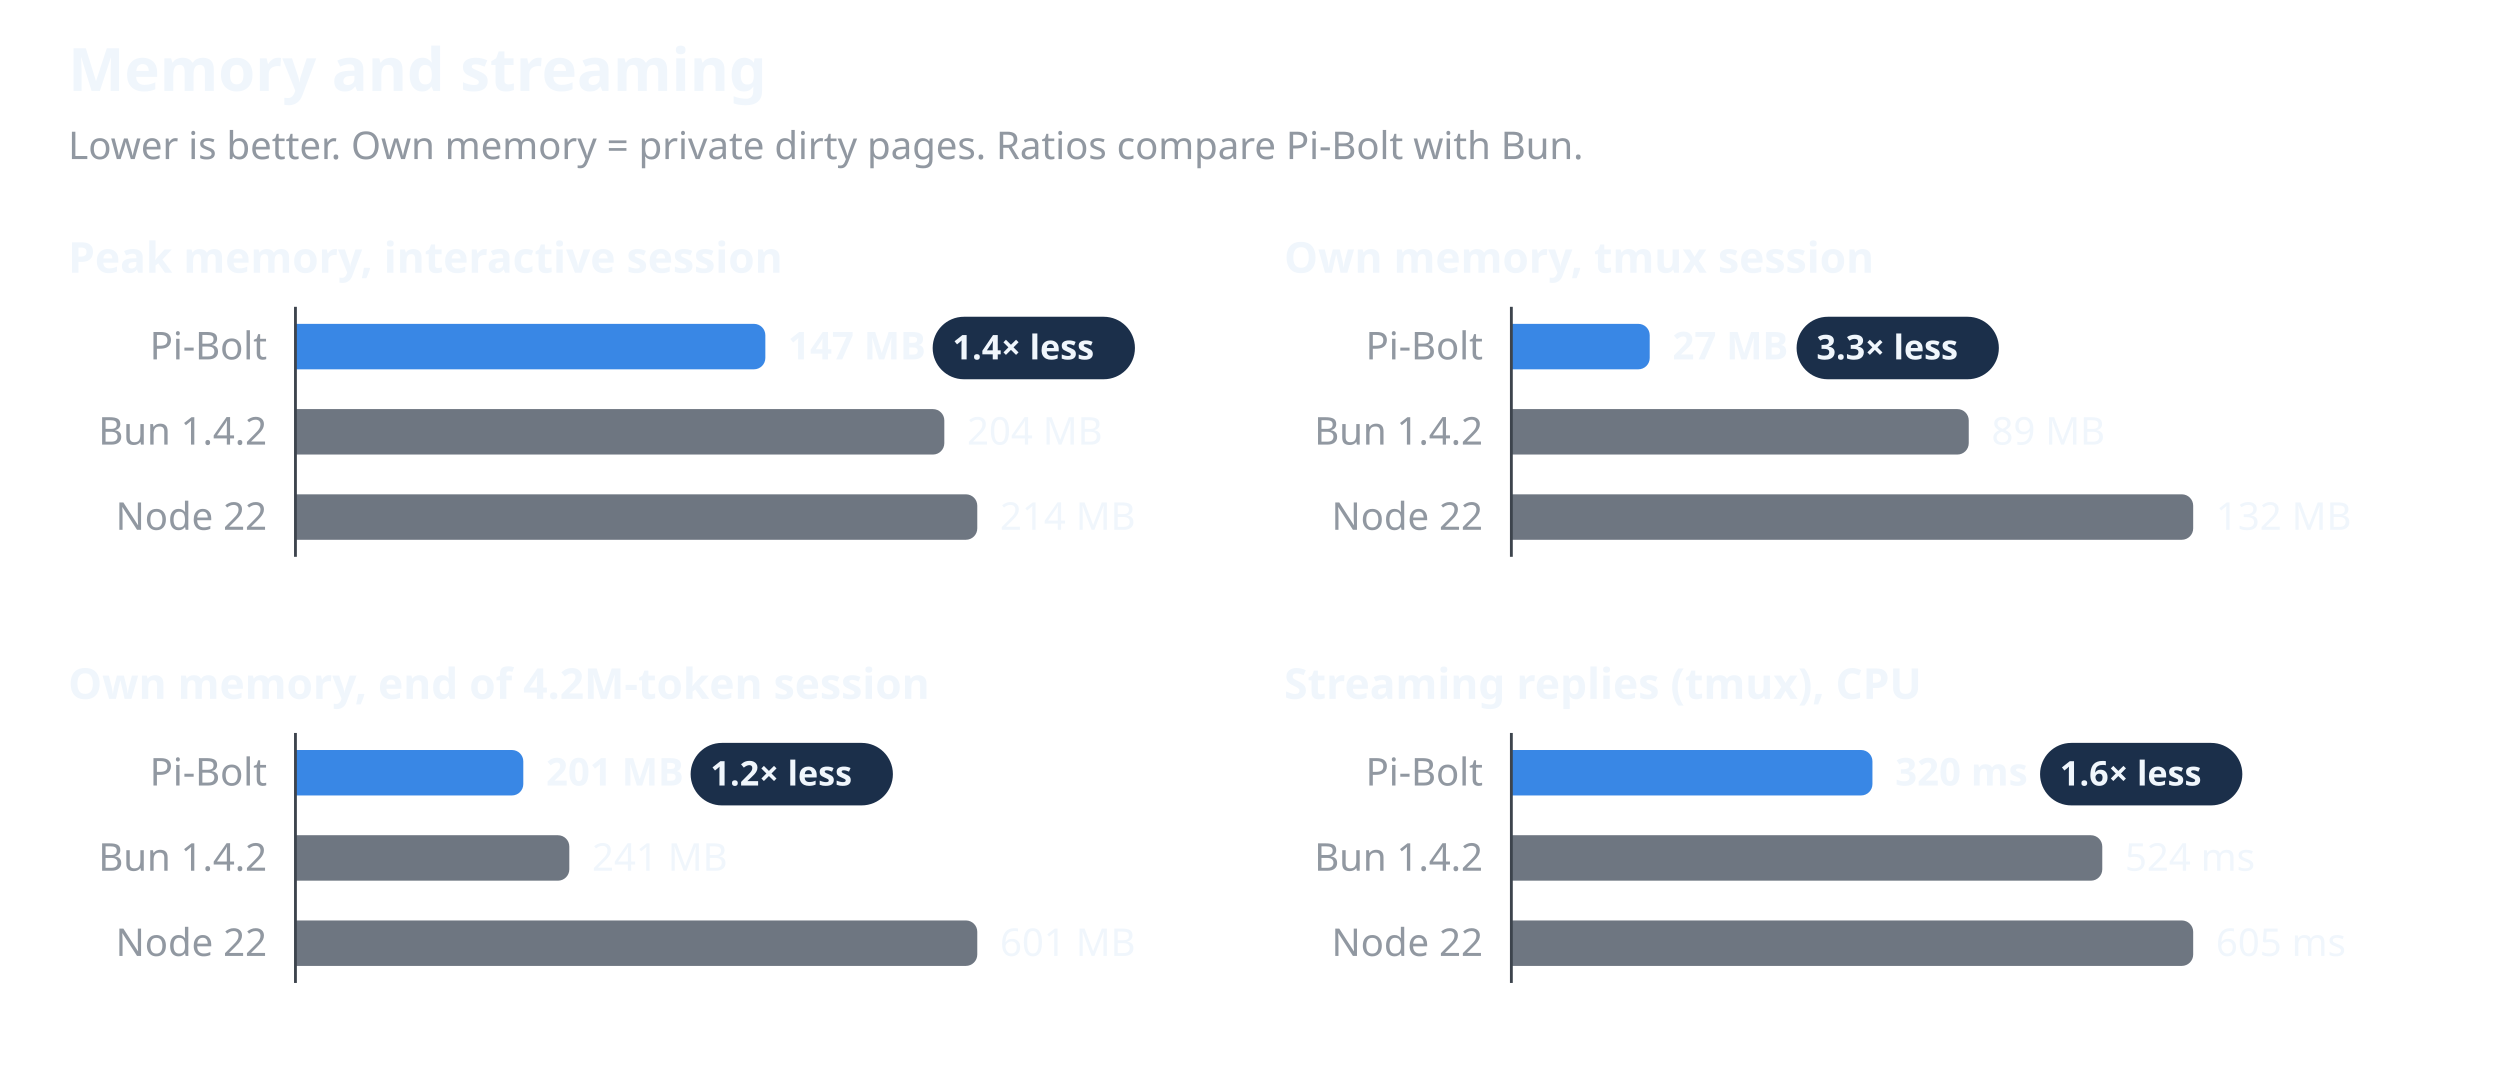
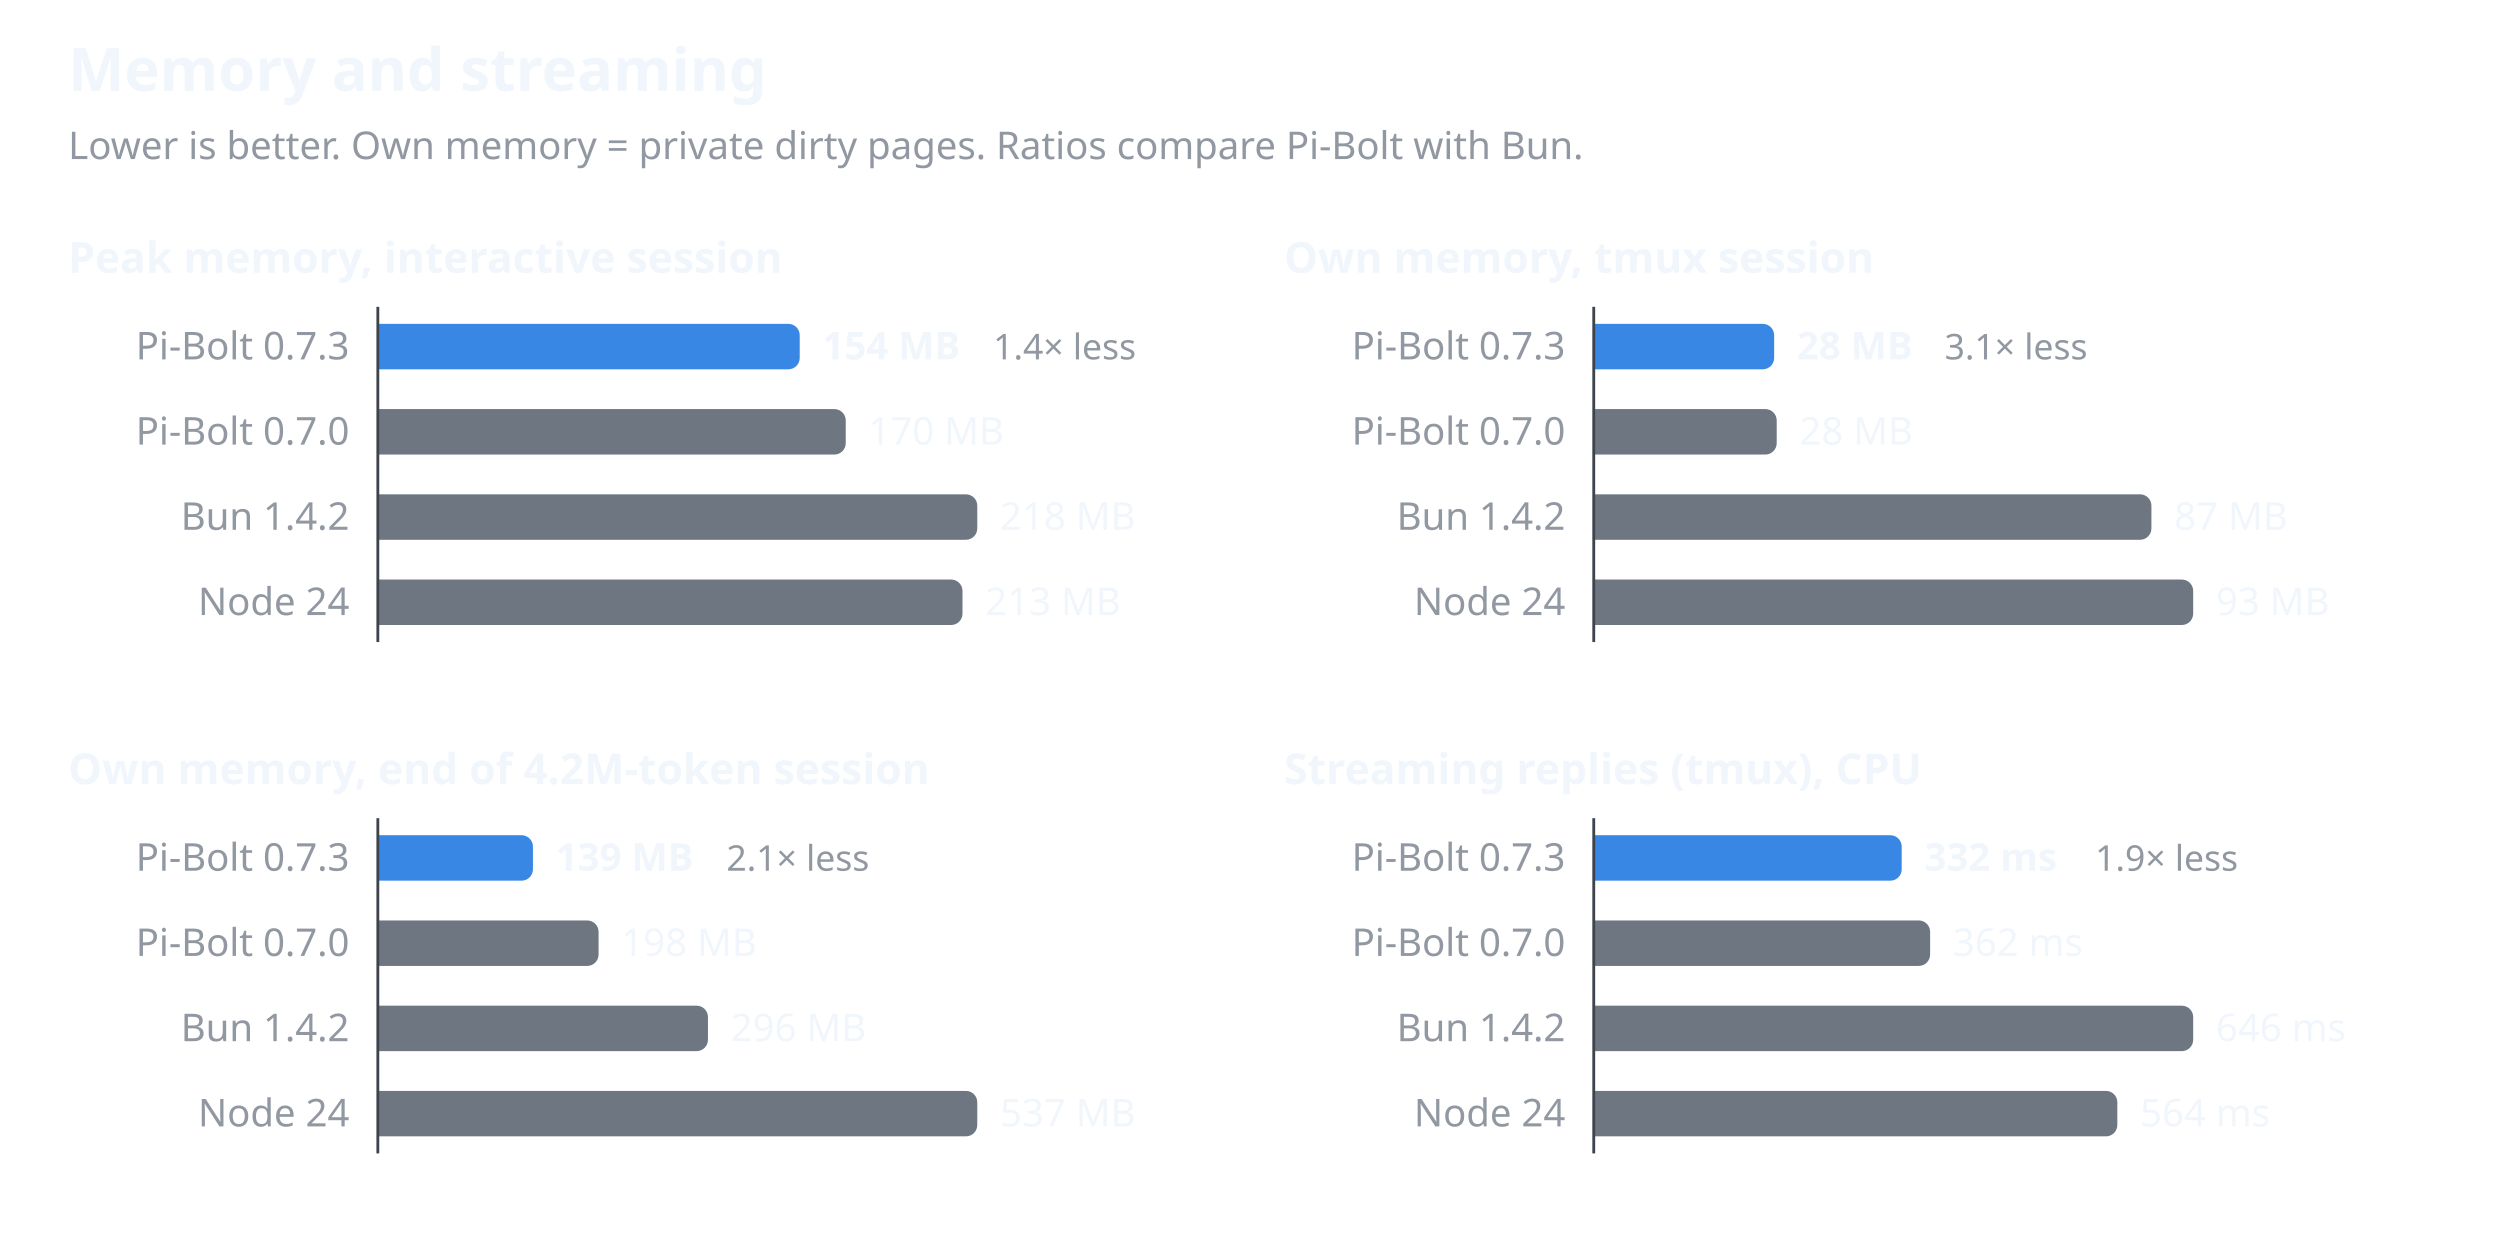
- <svg xmlns="http://www.w3.org/2000/svg" width="880" height="378" viewBox="0 0 880 378" role="img" aria-label="Memory and streaming: Lower is better. Own memory = private dirty pages. Ratios compare Pi-Bolt with Bun.">
+ <svg xmlns="http://www.w3.org/2000/svg" width="880" height="438" viewBox="0 0 880 438" role="img" aria-label="Memory and streaming: Lower is better. Own memory = private dirty pages. Ratios compare Pi-Bolt with Bun.">
  <style>text{font-family:-apple-system, BlinkMacSystemFont, 'Segoe UI', 'Noto Sans', Helvetica, Arial, sans-serif}</style>
  <text x="24" y="32" font-size="21" font-weight="650" fill="#f0f6fc">Memory and streaming</text>
  <text x="24" y="56" font-size="13.5" fill="#9198a1">Lower is better. Own memory = private dirty pages. Ratios compare Pi-Bolt with Bun.</text>
  <text x="24" y="96" font-size="15" font-weight="600" fill="#f0f6fc">Peak memory, interactive session</text>
-   <text x="94" y="126.5" font-size="13.5" text-anchor="end" fill="#9198a1">Pi-Bolt</text>
-   <path d="M104,114 h161.4 a4,4 0 0 1 4,4 v8 a4,4 0 0 1 -4,4 h-161.4 z" fill="#3987e5" />
-   <text x="277.4" y="126.5" font-size="13.5" font-weight="650" fill="#f0f6fc">147 MB</text>
-   <rect x="328.3" y="111.5" width="71.2" height="22" rx="11.0" fill="#1b2f4a" />
-   <text x="335.3" y="126.5" font-size="12" font-weight="600" fill="#f0f6fc">1.4× less</text>
-   <text x="94" y="156.5" font-size="13.5" text-anchor="end" fill="#9198a1">Bun 1.4.2</text>
-   <path d="M104,144 h224.4 a4,4 0 0 1 4,4 v8 a4,4 0 0 1 -4,4 h-224.4 z" fill="#6e7681" />
-   <text x="340.4" y="156.5" font-size="13.5" font-weight="400" fill="#f0f6fc">204 MB</text>
-   <text x="94" y="186.5" font-size="13.5" text-anchor="end" fill="#9198a1">Node 22</text>
-   <path d="M104,174 h236.0 a4,4 0 0 1 4,4 v8 a4,4 0 0 1 -4,4 h-236.0 z" fill="#6e7681" />
-   <text x="352.0" y="186.5" font-size="13.5" font-weight="400" fill="#f0f6fc">214 MB</text>
-   <line x1="104" y1="108" x2="104" y2="196" stroke="#3d444d" />
+   <text x="123" y="126.5" font-size="13.5" text-anchor="end" fill="#9198a1">Pi-Bolt 0.7.3</text>
+   <path d="M133,114 h144.5 a4,4 0 0 1 4,4 v8 a4,4 0 0 1 -4,4 h-144.5 z" fill="#3987e5" />
+   <text x="289.5" y="126.5" font-size="13.5" font-weight="650" fill="#f0f6fc">154 MB</text>
+   <text x="349.6" y="126.5" font-size="12.5" fill="#9198a1">1.4× less</text>
+   <text x="123" y="156.5" font-size="13.5" text-anchor="end" fill="#9198a1">Pi-Bolt 0.7.0</text>
+   <path d="M133,144 h160.7 a4,4 0 0 1 4,4 v8 a4,4 0 0 1 -4,4 h-160.7 z" fill="#6e7681" />
+   <text x="305.7" y="156.5" font-size="13.5" font-weight="400" fill="#f0f6fc">170 MB</text>
+   <text x="123" y="186.5" font-size="13.5" text-anchor="end" fill="#9198a1">Bun 1.4.2</text>
+   <path d="M133,174 h207.0 a4,4 0 0 1 4,4 v8 a4,4 0 0 1 -4,4 h-207.0 z" fill="#6e7681" />
+   <text x="352.0" y="186.5" font-size="13.5" font-weight="400" fill="#f0f6fc">218 MB</text>
+   <text x="123" y="216.5" font-size="13.5" text-anchor="end" fill="#9198a1">Node 24</text>
+   <path d="M133,204 h201.8 a4,4 0 0 1 4,4 v8 a4,4 0 0 1 -4,4 h-201.8 z" fill="#6e7681" />
+   <text x="346.8" y="216.5" font-size="13.5" font-weight="400" fill="#f0f6fc">213 MB</text>
+   <line x1="133" y1="108" x2="133" y2="226" stroke="#3d444d" />
  <text x="452" y="96" font-size="15" font-weight="600" fill="#f0f6fc">Own memory, tmux session</text>
-   <text x="522" y="126.5" font-size="13.5" text-anchor="end" fill="#9198a1">Pi-Bolt</text>
-   <path d="M532,114 h44.7 a4,4 0 0 1 4,4 v8 a4,4 0 0 1 -4,4 h-44.7 z" fill="#3987e5" />
-   <text x="588.7" y="126.5" font-size="13.5" font-weight="650" fill="#f0f6fc">27 MB</text>
-   <rect x="632.4" y="111.5" width="71.2" height="22" rx="11.0" fill="#1b2f4a" />
-   <text x="639.4" y="126.5" font-size="12" font-weight="600" fill="#f0f6fc">3.3× less</text>
-   <text x="522" y="156.5" font-size="13.5" text-anchor="end" fill="#9198a1">Bun 1.4.2</text>
-   <path d="M532,144 h157.0 a4,4 0 0 1 4,4 v8 a4,4 0 0 1 -4,4 h-157.0 z" fill="#6e7681" />
-   <text x="701.0" y="156.5" font-size="13.5" font-weight="400" fill="#f0f6fc">89 MB</text>
-   <text x="522" y="186.5" font-size="13.5" text-anchor="end" fill="#9198a1">Node 22</text>
-   <path d="M532,174 h236.0 a4,4 0 0 1 4,4 v8 a4,4 0 0 1 -4,4 h-236.0 z" fill="#6e7681" />
-   <text x="780.0" y="186.5" font-size="13.5" font-weight="400" fill="#f0f6fc">132 MB</text>
-   <line x1="532" y1="108" x2="532" y2="196" stroke="#3d444d" />
-   <text x="24" y="246" font-size="15" font-weight="600" fill="#f0f6fc">Own memory, end of 4.2M-token session</text>
-   <text x="94" y="276.5" font-size="13.5" text-anchor="end" fill="#9198a1">Pi-Bolt</text>
-   <path d="M104,264 h76.2 a4,4 0 0 1 4,4 v8 a4,4 0 0 1 -4,4 h-76.2 z" fill="#3987e5" />
-   <text x="192.2" y="276.5" font-size="13.5" font-weight="650" fill="#f0f6fc">201 MB</text>
-   <rect x="243.1" y="261.5" width="71.2" height="22" rx="11.0" fill="#1b2f4a" />
-   <text x="250.1" y="276.5" font-size="12" font-weight="600" fill="#f0f6fc">1.2× less</text>
-   <text x="94" y="306.5" font-size="13.5" text-anchor="end" fill="#9198a1">Bun 1.4.2</text>
-   <path d="M104,294 h92.4 a4,4 0 0 1 4,4 v8 a4,4 0 0 1 -4,4 h-92.4 z" fill="#6e7681" />
-   <text x="208.4" y="306.5" font-size="13.5" font-weight="400" fill="#f0f6fc">241 MB</text>
-   <text x="94" y="336.5" font-size="13.5" text-anchor="end" fill="#9198a1">Node 22</text>
-   <path d="M104,324 h236.0 a4,4 0 0 1 4,4 v8 a4,4 0 0 1 -4,4 h-236.0 z" fill="#6e7681" />
-   <text x="352.0" y="336.5" font-size="13.5" font-weight="400" fill="#f0f6fc">601 MB</text>
-   <line x1="104" y1="258" x2="104" y2="346" stroke="#3d444d" />
-   <text x="452" y="246" font-size="15" font-weight="600" fill="#f0f6fc">Streaming replies (tmux), CPU</text>
-   <text x="522" y="276.5" font-size="13.5" text-anchor="end" fill="#9198a1">Pi-Bolt</text>
-   <path d="M532,264 h123.1 a4,4 0 0 1 4,4 v8 a4,4 0 0 1 -4,4 h-123.1 z" fill="#3987e5" />
-   <text x="667.1" y="276.5" font-size="13.5" font-weight="650" fill="#f0f6fc">320 ms</text>
-   <rect x="718.1" y="261.5" width="71.2" height="22" rx="11.0" fill="#1b2f4a" />
-   <text x="725.1" y="276.5" font-size="12" font-weight="600" fill="#f0f6fc">1.6× less</text>
-   <text x="522" y="306.5" font-size="13.5" text-anchor="end" fill="#9198a1">Bun 1.4.2</text>
-   <path d="M532,294 h204.0 a4,4 0 0 1 4,4 v8 a4,4 0 0 1 -4,4 h-204.0 z" fill="#6e7681" />
-   <text x="748.0" y="306.5" font-size="13.5" font-weight="400" fill="#f0f6fc">524 ms</text>
-   <text x="522" y="336.5" font-size="13.5" text-anchor="end" fill="#9198a1">Node 22</text>
-   <path d="M532,324 h236.0 a4,4 0 0 1 4,4 v8 a4,4 0 0 1 -4,4 h-236.0 z" fill="#6e7681" />
-   <text x="780.0" y="336.5" font-size="13.5" font-weight="400" fill="#f0f6fc">605 ms</text>
-   <line x1="532" y1="258" x2="532" y2="346" stroke="#3d444d" />
+   <text x="551" y="126.5" font-size="13.5" text-anchor="end" fill="#9198a1">Pi-Bolt 0.7.3</text>
+   <path d="M561,114 h59.5 a4,4 0 0 1 4,4 v8 a4,4 0 0 1 -4,4 h-59.5 z" fill="#3987e5" />
+   <text x="632.5" y="126.5" font-size="13.5" font-weight="650" fill="#f0f6fc">28 MB</text>
+   <text x="684.5" y="126.5" font-size="12.5" fill="#9198a1">3.1× less</text>
+   <text x="551" y="156.5" font-size="13.5" text-anchor="end" fill="#9198a1">Pi-Bolt 0.7.0</text>
+   <path d="M561,144 h60.4 a4,4 0 0 1 4,4 v8 a4,4 0 0 1 -4,4 h-60.4 z" fill="#6e7681" />
+   <text x="633.4" y="156.5" font-size="13.5" font-weight="400" fill="#f0f6fc">28 MB</text>
+   <text x="551" y="186.5" font-size="13.5" text-anchor="end" fill="#9198a1">Bun 1.4.2</text>
+   <path d="M561,174 h192.3 a4,4 0 0 1 4,4 v8 a4,4 0 0 1 -4,4 h-192.3 z" fill="#6e7681" />
+   <text x="765.3" y="186.5" font-size="13.5" font-weight="400" fill="#f0f6fc">87 MB</text>
+   <text x="551" y="216.5" font-size="13.5" text-anchor="end" fill="#9198a1">Node 24</text>
+   <path d="M561,204 h207.0 a4,4 0 0 1 4,4 v8 a4,4 0 0 1 -4,4 h-207.0 z" fill="#6e7681" />
+   <text x="780.0" y="216.5" font-size="13.5" font-weight="400" fill="#f0f6fc">93 MB</text>
+   <line x1="561" y1="108" x2="561" y2="226" stroke="#3d444d" />
+   <text x="24" y="276" font-size="15" font-weight="600" fill="#f0f6fc">Own memory, end of 4.2M-token session</text>
+   <text x="123" y="306.5" font-size="13.5" text-anchor="end" fill="#9198a1">Pi-Bolt 0.7.3</text>
+   <path d="M133,294 h50.6 a4,4 0 0 1 4,4 v8 a4,4 0 0 1 -4,4 h-50.6 z" fill="#3987e5" />
+   <text x="195.6" y="306.5" font-size="13.5" font-weight="650" fill="#f0f6fc">139 MB</text>
+   <text x="255.7" y="306.5" font-size="12.5" fill="#9198a1">2.1× less</text>
+   <text x="123" y="336.5" font-size="13.5" text-anchor="end" fill="#9198a1">Pi-Bolt 0.7.0</text>
+   <path d="M133,324 h73.7 a4,4 0 0 1 4,4 v8 a4,4 0 0 1 -4,4 h-73.7 z" fill="#6e7681" />
+   <text x="218.7" y="336.5" font-size="13.5" font-weight="400" fill="#f0f6fc">198 MB</text>
+   <text x="123" y="366.5" font-size="13.5" text-anchor="end" fill="#9198a1">Bun 1.4.2</text>
+   <path d="M133,354 h112.2 a4,4 0 0 1 4,4 v8 a4,4 0 0 1 -4,4 h-112.2 z" fill="#6e7681" />
+   <text x="257.2" y="366.5" font-size="13.5" font-weight="400" fill="#f0f6fc">296 MB</text>
+   <text x="123" y="396.5" font-size="13.5" text-anchor="end" fill="#9198a1">Node 24</text>
+   <path d="M133,384 h207.0 a4,4 0 0 1 4,4 v8 a4,4 0 0 1 -4,4 h-207.0 z" fill="#6e7681" />
+   <text x="352.0" y="396.5" font-size="13.5" font-weight="400" fill="#f0f6fc">537 MB</text>
+   <line x1="133" y1="288" x2="133" y2="406" stroke="#3d444d" />
+   <text x="452" y="276" font-size="15" font-weight="600" fill="#f0f6fc">Streaming replies (tmux), CPU</text>
+   <text x="551" y="306.5" font-size="13.5" text-anchor="end" fill="#9198a1">Pi-Bolt 0.7.3</text>
+   <path d="M561,294 h104.4 a4,4 0 0 1 4,4 v8 a4,4 0 0 1 -4,4 h-104.4 z" fill="#3987e5" />
+   <text x="677.4" y="306.5" font-size="13.5" font-weight="650" fill="#f0f6fc">332 ms</text>
+   <text x="737.5" y="306.5" font-size="12.5" fill="#9198a1">1.9× less</text>
+   <text x="551" y="336.5" font-size="13.5" text-anchor="end" fill="#9198a1">Pi-Bolt 0.7.0</text>
+   <path d="M561,324 h114.4 a4,4 0 0 1 4,4 v8 a4,4 0 0 1 -4,4 h-114.4 z" fill="#6e7681" />
+   <text x="687.4" y="336.5" font-size="13.5" font-weight="400" fill="#f0f6fc">362 ms</text>
+   <text x="551" y="366.5" font-size="13.5" text-anchor="end" fill="#9198a1">Bun 1.4.2</text>
+   <path d="M561,354 h207.0 a4,4 0 0 1 4,4 v8 a4,4 0 0 1 -4,4 h-207.0 z" fill="#6e7681" />
+   <text x="780.0" y="366.5" font-size="13.5" font-weight="400" fill="#f0f6fc">646 ms</text>
+   <text x="551" y="396.5" font-size="13.5" text-anchor="end" fill="#9198a1">Node 24</text>
+   <path d="M561,384 h180.3 a4,4 0 0 1 4,4 v8 a4,4 0 0 1 -4,4 h-180.3 z" fill="#6e7681" />
+   <text x="753.3" y="396.5" font-size="13.5" font-weight="400" fill="#f0f6fc">564 ms</text>
+   <line x1="561" y1="288" x2="561" y2="406" stroke="#3d444d" />
</svg>
